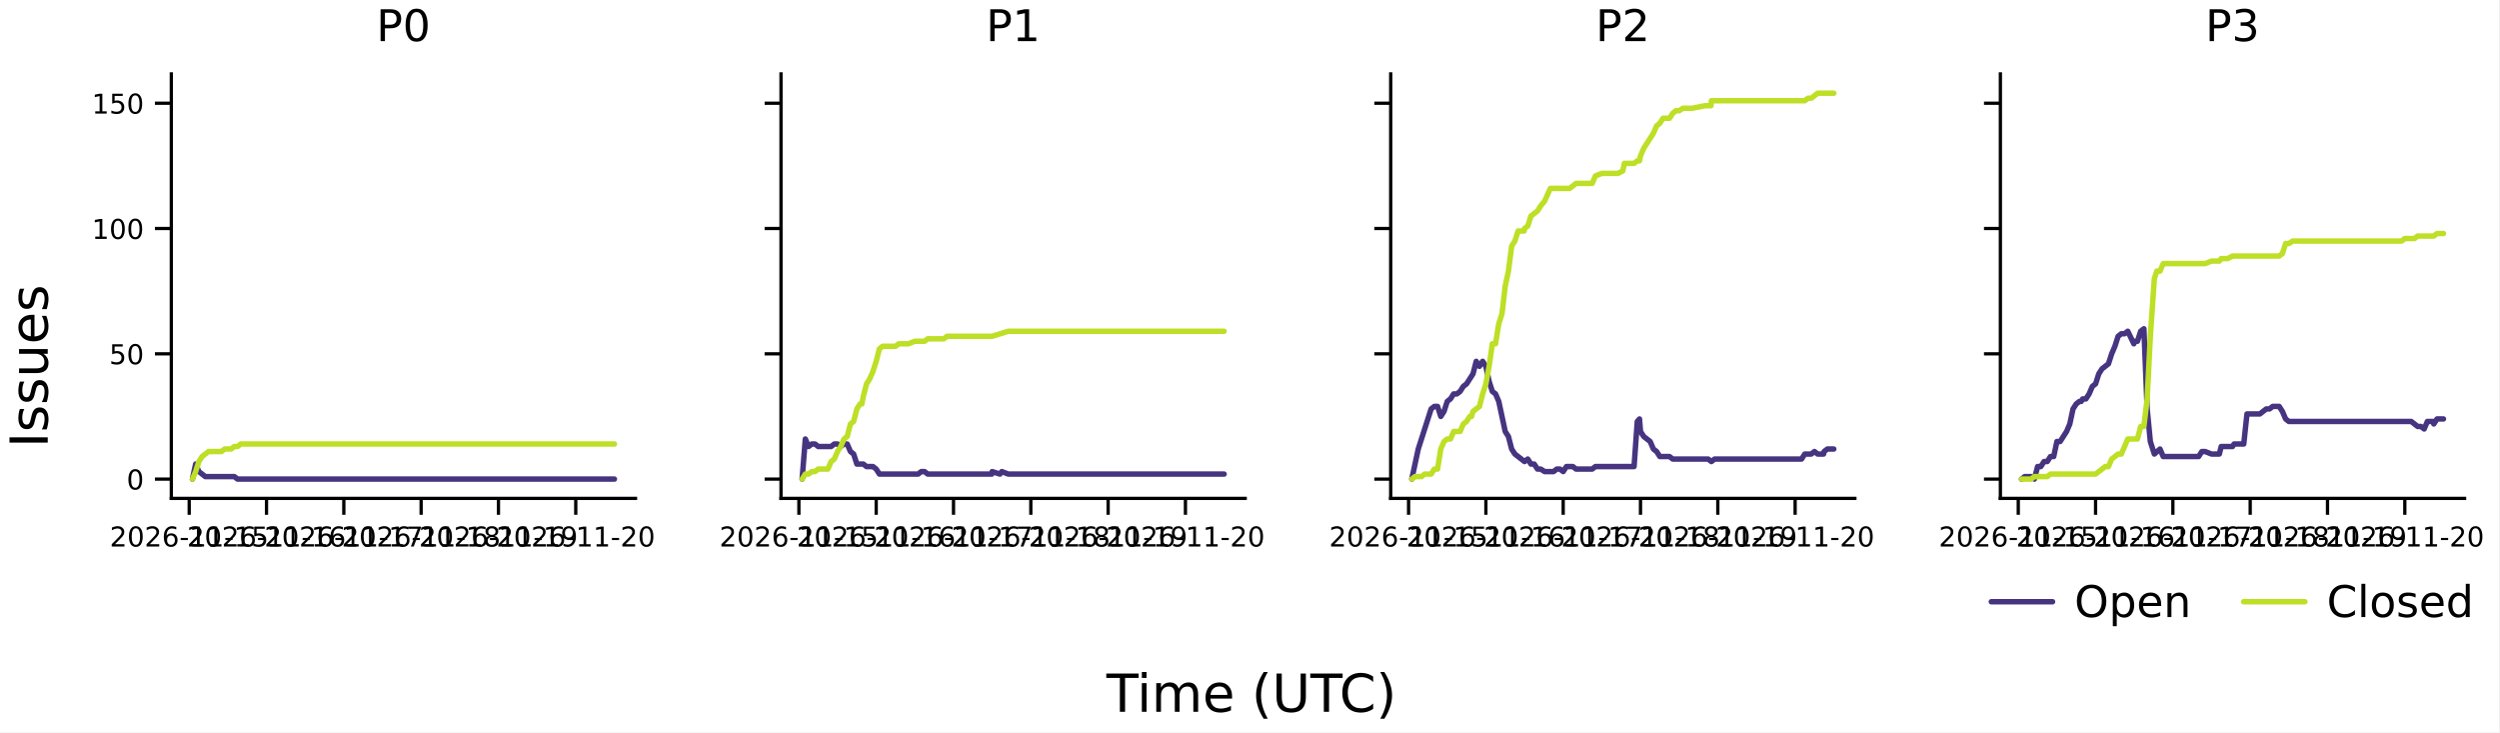
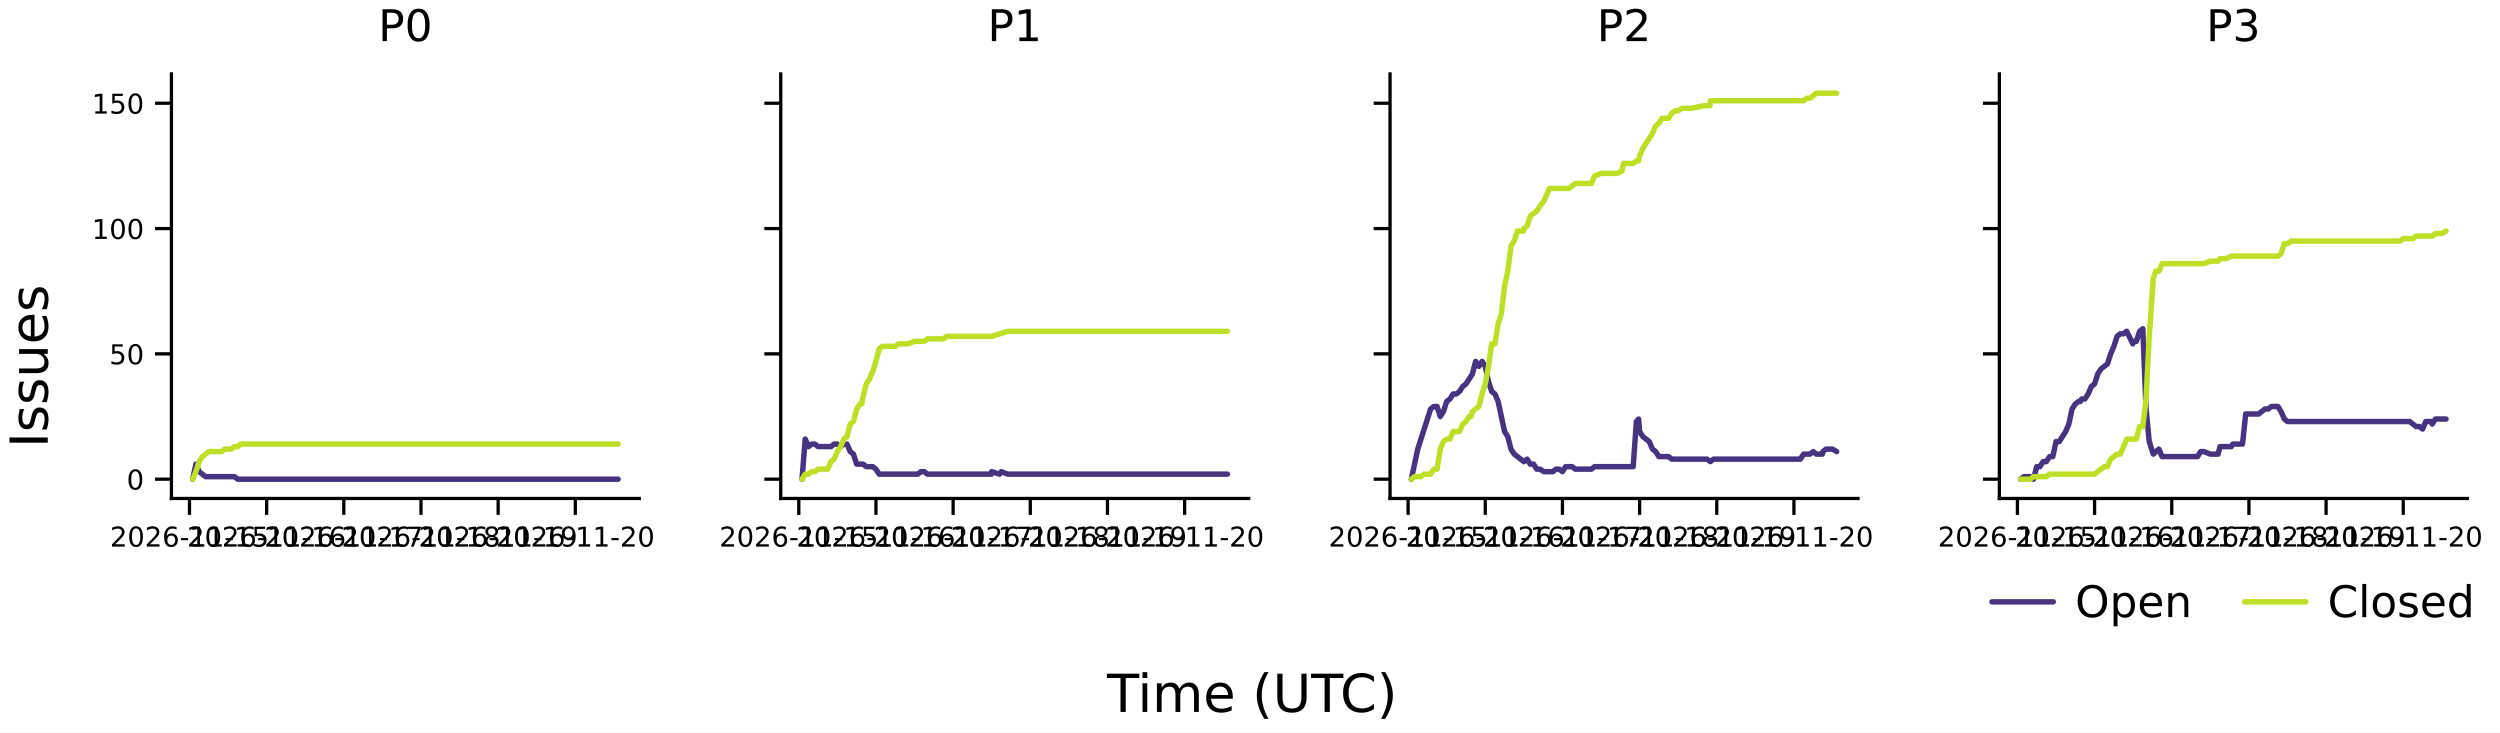
- <svg xmlns="http://www.w3.org/2000/svg" xmlns:xlink="http://www.w3.org/1999/xlink" width="457.19pt" height="133.92pt" viewBox="0 0 457.19 133.92" version="1.1">
+ <svg xmlns="http://www.w3.org/2000/svg" xmlns:xlink="http://www.w3.org/1999/xlink" width="457.111pt" height="133.92pt" viewBox="0 0 457.111 133.92" version="1.1">
  <defs>
    <style type="text/css">*{stroke-linejoin: round; stroke-linecap: butt}</style>
  </defs>
  <g id="figure_1">
    <g id="patch_1">
-       <path d="M 0 133.92  L 457.19 133.92  L 457.19 0  L 0 0  z " style="fill: #ffffff" />
+       <path d="M 0 133.92  L 457.111 133.92  L 457.111 0  L 0 0  z " style="fill: #ffffff" />
    </g>
    <g id="axes_1">
      <g id="patch_2">
-         <path d="M 31.344 91.143  L 116.266 91.143  L 116.266 13.518  L 31.344 13.518  z " style="fill: #ffffff" />
+         <path d="M 31.344 91.143  L 116.901 91.143  L 116.901 13.518  L 31.344 13.518  z " style="fill: #ffffff" />
      </g>
      <g id="matplotlib.axis_1">
        <g id="xtick_1">
          <g id="line2d_1">
            <defs>
-               <path id="m8d1a249808" d="M 0 0  L 0 3  " style="stroke: #000000; stroke-width: 0.6" />
+               <path id="mbd9b1cfa00" d="M 0 0  L 0 3  " style="stroke: #000000; stroke-width: 0.6" />
            </defs>
            <g>
-               <use xlink:href="#m8d1a249808" x="34.615" y="91.143" style="stroke: #000000; stroke-width: 0.6" />
+               <use xlink:href="#mbd9b1cfa00" x="34.645" y="91.143" style="stroke: #000000; stroke-width: 0.6" />
            </g>
          </g>
          <g id="text_1">
-             <text style="font-size: 5px; font-family: 'DejaVu Sans', sans-serif; text-anchor: middle" x="34.615" y="99.942" transform="rotate(-0 34.61453 99.94197)">2026-11-15</text>
+             <text style="font-size: 5px; font-family: 'DejaVu Sans', sans-serif; text-anchor: middle" x="34.645" y="99.942" transform="rotate(-0 34.6448 99.94197)">2026-11-15</text>
          </g>
        </g>
        <g id="xtick_2">
          <g id="line2d_2">
            <g>
-               <use xlink:href="#m8d1a249808" x="48.758" y="91.143" style="stroke: #000000; stroke-width: 0.6" />
+               <use xlink:href="#mbd9b1cfa00" x="48.754" y="91.143" style="stroke: #000000; stroke-width: 0.6" />
            </g>
          </g>
          <g id="text_2">
-             <text style="font-size: 5px; font-family: 'DejaVu Sans', sans-serif; text-anchor: middle" x="48.758" y="99.942" transform="rotate(-0 48.75846 99.94197)">2026-11-16</text>
+             <text style="font-size: 5px; font-family: 'DejaVu Sans', sans-serif; text-anchor: middle" x="48.754" y="99.942" transform="rotate(-0 48.75438 99.94197)">2026-11-16</text>
          </g>
        </g>
        <g id="xtick_3">
          <g id="line2d_3">
            <g>
-               <use xlink:href="#m8d1a249808" x="62.902" y="91.143" style="stroke: #000000; stroke-width: 0.6" />
+               <use xlink:href="#mbd9b1cfa00" x="62.864" y="91.143" style="stroke: #000000; stroke-width: 0.6" />
            </g>
          </g>
          <g id="text_3">
-             <text style="font-size: 5px; font-family: 'DejaVu Sans', sans-serif; text-anchor: middle" x="62.902" y="99.942" transform="rotate(-0 62.90238 99.94197)">2026-11-17</text>
+             <text style="font-size: 5px; font-family: 'DejaVu Sans', sans-serif; text-anchor: middle" x="62.864" y="99.942" transform="rotate(-0 62.86395 99.94197)">2026-11-17</text>
          </g>
        </g>
        <g id="xtick_4">
          <g id="line2d_4">
            <g>
-               <use xlink:href="#m8d1a249808" x="77.046" y="91.143" style="stroke: #000000; stroke-width: 0.6" />
+               <use xlink:href="#mbd9b1cfa00" x="76.974" y="91.143" style="stroke: #000000; stroke-width: 0.6" />
            </g>
          </g>
          <g id="text_4">
-             <text style="font-size: 5px; font-family: 'DejaVu Sans', sans-serif; text-anchor: middle" x="77.046" y="99.942" transform="rotate(-0 77.0463 99.94197)">2026-11-18</text>
+             <text style="font-size: 5px; font-family: 'DejaVu Sans', sans-serif; text-anchor: middle" x="76.974" y="99.942" transform="rotate(-0 76.97353 99.94197)">2026-11-18</text>
          </g>
        </g>
        <g id="xtick_5">
          <g id="line2d_5">
            <g>
-               <use xlink:href="#m8d1a249808" x="91.19" y="91.143" style="stroke: #000000; stroke-width: 0.6" />
+               <use xlink:href="#mbd9b1cfa00" x="91.083" y="91.143" style="stroke: #000000; stroke-width: 0.6" />
            </g>
          </g>
          <g id="text_5">
-             <text style="font-size: 5px; font-family: 'DejaVu Sans', sans-serif; text-anchor: middle" x="91.19" y="99.942" transform="rotate(-0 91.19023 99.94197)">2026-11-19</text>
+             <text style="font-size: 5px; font-family: 'DejaVu Sans', sans-serif; text-anchor: middle" x="91.083" y="99.942" transform="rotate(-0 91.0831 99.94197)">2026-11-19</text>
          </g>
        </g>
        <g id="xtick_6">
          <g id="line2d_6">
            <g>
-               <use xlink:href="#m8d1a249808" x="105.334" y="91.143" style="stroke: #000000; stroke-width: 0.6" />
+               <use xlink:href="#mbd9b1cfa00" x="105.193" y="91.143" style="stroke: #000000; stroke-width: 0.6" />
            </g>
          </g>
          <g id="text_6">
-             <text style="font-size: 5px; font-family: 'DejaVu Sans', sans-serif; text-anchor: middle" x="105.334" y="99.942" transform="rotate(-0 105.3342 99.94197)">2026-11-20</text>
+             <text style="font-size: 5px; font-family: 'DejaVu Sans', sans-serif; text-anchor: middle" x="105.193" y="99.942" transform="rotate(-0 105.1927 99.94197)">2026-11-20</text>
          </g>
        </g>
      </g>
      <g id="matplotlib.axis_2">
        <g id="ytick_1">
          <g id="line2d_7">
            <defs>
-               <path id="md72ba65cc2" d="M 0 0  L -3 0  " style="stroke: #000000; stroke-width: 0.6" />
+               <path id="m30c9f40731" d="M 0 0  L -3 0  " style="stroke: #000000; stroke-width: 0.6" />
            </defs>
            <g>
-               <use xlink:href="#md72ba65cc2" x="31.344" y="87.615" style="stroke: #000000; stroke-width: 0.6" />
+               <use xlink:href="#m30c9f40731" x="31.344" y="87.615" style="stroke: #000000; stroke-width: 0.6" />
            </g>
          </g>
          <g id="text_7">
            <text style="font-size: 5px; font-family: 'DejaVu Sans', sans-serif; text-anchor: end" x="26.344" y="89.514" transform="rotate(-0 26.34375 89.51415)">0</text>
          </g>
        </g>
        <g id="ytick_2">
          <g id="line2d_8">
            <g>
-               <use xlink:href="#md72ba65cc2" x="31.344" y="64.703" style="stroke: #000000; stroke-width: 0.6" />
+               <use xlink:href="#m30c9f40731" x="31.344" y="64.703" style="stroke: #000000; stroke-width: 0.6" />
            </g>
          </g>
          <g id="text_8">
            <text style="font-size: 5px; font-family: 'DejaVu Sans', sans-serif; text-anchor: end" x="26.344" y="66.602" transform="rotate(-0 26.34375 66.6024)">50</text>
          </g>
        </g>
        <g id="ytick_3">
          <g id="line2d_9">
            <g>
-               <use xlink:href="#md72ba65cc2" x="31.344" y="41.791" style="stroke: #000000; stroke-width: 0.6" />
+               <use xlink:href="#m30c9f40731" x="31.344" y="41.791" style="stroke: #000000; stroke-width: 0.6" />
            </g>
          </g>
          <g id="text_9">
            <text style="font-size: 5px; font-family: 'DejaVu Sans', sans-serif; text-anchor: end" x="26.344" y="43.691" transform="rotate(-0 26.34375 43.69064)">100</text>
          </g>
        </g>
        <g id="ytick_4">
          <g id="line2d_10">
            <g>
-               <use xlink:href="#md72ba65cc2" x="31.344" y="18.879" style="stroke: #000000; stroke-width: 0.6" />
+               <use xlink:href="#m30c9f40731" x="31.344" y="18.879" style="stroke: #000000; stroke-width: 0.6" />
            </g>
          </g>
          <g id="text_10">
            <text style="font-size: 5px; font-family: 'DejaVu Sans', sans-serif; text-anchor: end" x="26.344" y="20.779" transform="rotate(-0 26.34375 20.77889)">150</text>
          </g>
        </g>
      </g>
      <g id="line2d_11">
-         <path d="M 35.204 87.615  L 35.793 84.865  L 36.383 86.24  L 37.561 87.157  L 42.865 87.157  L 43.454 87.615  L 112.406 87.615  L 112.406 87.615  " clip-path="url(#p21809dda61)" style="fill: none; stroke: #463480; stroke-linecap: round" />
+         <path d="M 35.233 87.615  L 35.821 84.865  L 36.408 86.24  L 37.584 87.157  L 42.875 87.157  L 43.463 87.615  L 113.012 87.615  L 113.012 87.615  " clip-path="url(#p79206414fd)" style="fill: none; stroke: #463480; stroke-linecap: round" />
      </g>
      <g id="line2d_12">
-         <path d="M 35.204 87.615  L 35.793 86.24  L 36.383 84.407  L 36.972 83.491  L 38.151 82.574  L 40.508 82.574  L 41.097 82.116  L 42.276 82.116  L 42.865 81.658  L 43.454 81.658  L 44.044 81.199  L 112.406 81.199  L 112.406 81.199  " clip-path="url(#p21809dda61)" style="fill: none; stroke: #bddf26; stroke-linecap: round" />
+         <path d="M 35.233 87.615  L 35.821 86.24  L 36.408 84.407  L 36.996 83.491  L 38.172 82.574  L 40.524 82.574  L 41.112 82.116  L 42.287 82.116  L 42.875 81.658  L 43.463 81.658  L 44.051 81.199  L 113.012 81.199  L 113.012 81.199  " clip-path="url(#p79206414fd)" style="fill: none; stroke: #bddf26; stroke-linecap: round" />
      </g>
      <g id="patch_3">
        <path d="M 31.344 91.143  L 31.344 13.518  " style="fill: none; stroke: #000000; stroke-width: 0.6; stroke-linejoin: miter; stroke-linecap: square" />
      </g>
      <g id="patch_4">
-         <path d="M 31.344 91.143  L 116.266 91.143  " style="fill: none; stroke: #000000; stroke-width: 0.6; stroke-linejoin: miter; stroke-linecap: square" />
+         <path d="M 31.344 91.143  L 116.901 91.143  " style="fill: none; stroke: #000000; stroke-width: 0.6; stroke-linejoin: miter; stroke-linecap: square" />
      </g>
      <g id="text_11">
-         <text style="font-size: 8px; font-family: 'DejaVu Sans', sans-serif; text-anchor: middle" x="73.805" y="7.518" transform="rotate(-0 73.80499 7.518125)">P0</text>
+         <text style="font-size: 8px; font-family: 'DejaVu Sans', sans-serif; text-anchor: middle" x="74.122" y="7.518" transform="rotate(-0 74.12222 7.518125)">P0</text>
      </g>
    </g>
    <g id="axes_2">
      <g id="patch_5">
-         <path d="M 142.885 91.143  L 227.808 91.143  L 227.808 13.518  L 142.885 13.518  z " style="fill: #ffffff" />
+         <path d="M 142.753 91.143  L 228.31 91.143  L 228.31 13.518  L 142.753 13.518  z " style="fill: #ffffff" />
      </g>
      <g id="matplotlib.axis_3">
        <g id="xtick_7">
          <g id="line2d_13">
            <g>
-               <use xlink:href="#m8d1a249808" x="146.156" y="91.143" style="stroke: #000000; stroke-width: 0.6" />
+               <use xlink:href="#mbd9b1cfa00" x="146.054" y="91.143" style="stroke: #000000; stroke-width: 0.6" />
            </g>
          </g>
          <g id="text_12">
-             <text style="font-size: 5px; font-family: 'DejaVu Sans', sans-serif; text-anchor: middle" x="146.156" y="99.942" transform="rotate(-0 146.1561 99.94197)">2026-11-15</text>
+             <text style="font-size: 5px; font-family: 'DejaVu Sans', sans-serif; text-anchor: middle" x="146.054" y="99.942" transform="rotate(-0 146.0543 99.94197)">2026-11-15</text>
          </g>
        </g>
        <g id="xtick_8">
          <g id="line2d_14">
            <g>
-               <use xlink:href="#m8d1a249808" x="160.3" y="91.143" style="stroke: #000000; stroke-width: 0.6" />
+               <use xlink:href="#mbd9b1cfa00" x="160.164" y="91.143" style="stroke: #000000; stroke-width: 0.6" />
            </g>
          </g>
          <g id="text_13">
-             <text style="font-size: 5px; font-family: 'DejaVu Sans', sans-serif; text-anchor: middle" x="160.3" y="99.942" transform="rotate(-0 160.3 99.94197)">2026-11-16</text>
+             <text style="font-size: 5px; font-family: 'DejaVu Sans', sans-serif; text-anchor: middle" x="160.164" y="99.942" transform="rotate(-0 160.1638 99.94197)">2026-11-16</text>
          </g>
        </g>
        <g id="xtick_9">
          <g id="line2d_15">
            <g>
-               <use xlink:href="#m8d1a249808" x="174.444" y="91.143" style="stroke: #000000; stroke-width: 0.6" />
+               <use xlink:href="#mbd9b1cfa00" x="174.273" y="91.143" style="stroke: #000000; stroke-width: 0.6" />
            </g>
          </g>
          <g id="text_14">
-             <text style="font-size: 5px; font-family: 'DejaVu Sans', sans-serif; text-anchor: middle" x="174.444" y="99.942" transform="rotate(-0 174.4439 99.94197)">2026-11-17</text>
+             <text style="font-size: 5px; font-family: 'DejaVu Sans', sans-serif; text-anchor: middle" x="174.273" y="99.942" transform="rotate(-0 174.2734 99.94197)">2026-11-17</text>
          </g>
        </g>
        <g id="xtick_10">
          <g id="line2d_16">
            <g>
-               <use xlink:href="#m8d1a249808" x="188.588" y="91.143" style="stroke: #000000; stroke-width: 0.6" />
+               <use xlink:href="#mbd9b1cfa00" x="188.383" y="91.143" style="stroke: #000000; stroke-width: 0.6" />
            </g>
          </g>
          <g id="text_15">
-             <text style="font-size: 5px; font-family: 'DejaVu Sans', sans-serif; text-anchor: middle" x="188.588" y="99.942" transform="rotate(-0 188.5878 99.94197)">2026-11-18</text>
+             <text style="font-size: 5px; font-family: 'DejaVu Sans', sans-serif; text-anchor: middle" x="188.383" y="99.942" transform="rotate(-0 188.383 99.94197)">2026-11-18</text>
          </g>
        </g>
        <g id="xtick_11">
          <g id="line2d_17">
            <g>
-               <use xlink:href="#m8d1a249808" x="202.732" y="91.143" style="stroke: #000000; stroke-width: 0.6" />
+               <use xlink:href="#mbd9b1cfa00" x="202.493" y="91.143" style="stroke: #000000; stroke-width: 0.6" />
            </g>
          </g>
          <g id="text_16">
-             <text style="font-size: 5px; font-family: 'DejaVu Sans', sans-serif; text-anchor: middle" x="202.732" y="99.942" transform="rotate(-0 202.7318 99.94197)">2026-11-19</text>
+             <text style="font-size: 5px; font-family: 'DejaVu Sans', sans-serif; text-anchor: middle" x="202.493" y="99.942" transform="rotate(-0 202.4926 99.94197)">2026-11-19</text>
          </g>
        </g>
        <g id="xtick_12">
          <g id="line2d_18">
            <g>
-               <use xlink:href="#m8d1a249808" x="216.876" y="91.143" style="stroke: #000000; stroke-width: 0.6" />
+               <use xlink:href="#mbd9b1cfa00" x="216.602" y="91.143" style="stroke: #000000; stroke-width: 0.6" />
            </g>
          </g>
          <g id="text_17">
-             <text style="font-size: 5px; font-family: 'DejaVu Sans', sans-serif; text-anchor: middle" x="216.876" y="99.942" transform="rotate(-0 216.8757 99.94197)">2026-11-20</text>
+             <text style="font-size: 5px; font-family: 'DejaVu Sans', sans-serif; text-anchor: middle" x="216.602" y="99.942" transform="rotate(-0 216.6021 99.94197)">2026-11-20</text>
          </g>
        </g>
      </g>
      <g id="matplotlib.axis_4">
        <g id="ytick_5">
          <g id="line2d_19">
            <g>
-               <use xlink:href="#md72ba65cc2" x="142.885" y="87.615" style="stroke: #000000; stroke-width: 0.6" />
+               <use xlink:href="#m30c9f40731" x="142.753" y="87.615" style="stroke: #000000; stroke-width: 0.6" />
            </g>
          </g>
        </g>
        <g id="ytick_6">
          <g id="line2d_20">
            <g>
-               <use xlink:href="#md72ba65cc2" x="142.885" y="64.703" style="stroke: #000000; stroke-width: 0.6" />
+               <use xlink:href="#m30c9f40731" x="142.753" y="64.703" style="stroke: #000000; stroke-width: 0.6" />
            </g>
          </g>
        </g>
        <g id="ytick_7">
          <g id="line2d_21">
            <g>
-               <use xlink:href="#md72ba65cc2" x="142.885" y="41.791" style="stroke: #000000; stroke-width: 0.6" />
+               <use xlink:href="#m30c9f40731" x="142.753" y="41.791" style="stroke: #000000; stroke-width: 0.6" />
            </g>
          </g>
        </g>
        <g id="ytick_8">
          <g id="line2d_22">
            <g>
-               <use xlink:href="#md72ba65cc2" x="142.885" y="18.879" style="stroke: #000000; stroke-width: 0.6" />
+               <use xlink:href="#m30c9f40731" x="142.753" y="18.879" style="stroke: #000000; stroke-width: 0.6" />
            </g>
          </g>
        </g>
      </g>
      <g id="line2d_23">
-         <path d="M 146.745 87.615  L 147.335 80.283  L 147.924 81.658  L 148.513 81.199  L 149.103 81.199  L 149.692 81.658  L 152.049 81.658  L 152.639 81.199  L 153.228 81.199  L 153.817 81.658  L 154.407 81.199  L 154.996 81.199  L 155.585 82.574  L 156.175 83.032  L 156.764 84.865  L 157.943 84.865  L 158.532 85.324  L 159.711 85.324  L 160.3 85.782  L 160.889 86.698  L 167.961 86.698  L 168.551 86.24  L 169.14 86.24  L 169.739 86.698  L 181.447 86.698  L 181.516 86.24  L 182.94 86.698  L 183.284 86.24  L 184.463 86.698  L 223.948 86.698  L 223.948 86.698  " clip-path="url(#pcff545cb40)" style="fill: none; stroke: #463480; stroke-linecap: round" />
+         <path d="M 146.642 87.615  L 147.23 80.283  L 147.818 81.658  L 148.406 81.199  L 148.994 81.199  L 149.582 81.658  L 151.933 81.658  L 152.521 81.199  L 153.109 81.199  L 153.697 81.658  L 154.285 81.199  L 154.873 81.199  L 155.461 82.574  L 156.049 83.032  L 156.636 84.865  L 157.812 84.865  L 158.4 85.324  L 159.576 85.324  L 160.164 85.782  L 160.752 86.698  L 167.807 86.698  L 168.394 86.24  L 168.982 86.24  L 169.58 86.698  L 181.26 86.698  L 181.328 86.24  L 182.749 86.698  L 183.092 86.24  L 184.268 86.698  L 224.421 86.698  L 224.421 86.698  " clip-path="url(#p53f8e7286c)" style="fill: none; stroke: #463480; stroke-linecap: round" />
      </g>
      <g id="line2d_24">
-         <path d="M 146.745 87.615  L 147.335 86.698  L 147.924 86.698  L 148.513 86.24  L 149.103 86.24  L 149.692 85.782  L 151.46 85.782  L 152.049 84.407  L 152.639 83.949  L 153.228 82.574  L 153.817 81.658  L 154.407 80.283  L 154.996 79.825  L 155.585 77.534  L 156.175 77.075  L 156.764 74.784  L 157.353 73.868  L 157.677 73.868  L 157.943 72.493  L 158.532 70.202  L 159.121 69.285  L 159.711 67.911  L 160.3 66.078  L 160.889 63.787  L 161.479 63.328  L 163.836 63.328  L 164.425 62.87  L 166.193 62.87  L 167.372 62.412  L 169.14 62.412  L 169.739 61.954  L 172.676 61.954  L 173.265 61.495  L 181.516 61.495  L 184.463 60.579  L 223.948 60.579  L 223.948 60.579  " clip-path="url(#pcff545cb40)" style="fill: none; stroke: #bddf26; stroke-linecap: round" />
+         <path d="M 146.642 87.615  L 147.23 86.698  L 147.818 86.698  L 148.406 86.24  L 148.994 86.24  L 149.582 85.782  L 151.345 85.782  L 151.933 84.407  L 152.521 83.949  L 153.109 82.574  L 153.697 81.658  L 154.285 80.283  L 154.873 79.825  L 155.461 77.534  L 156.049 77.075  L 156.636 74.784  L 157.224 73.868  L 157.548 73.868  L 157.812 72.493  L 158.4 70.202  L 158.988 69.285  L 159.576 67.911  L 160.164 66.078  L 160.752 63.787  L 161.34 63.328  L 163.691 63.328  L 164.279 62.87  L 166.043 62.87  L 167.219 62.412  L 168.982 62.412  L 169.58 61.954  L 172.51 61.954  L 173.098 61.495  L 181.328 61.495  L 184.268 60.579  L 224.421 60.579  L 224.421 60.579  " clip-path="url(#p53f8e7286c)" style="fill: none; stroke: #bddf26; stroke-linecap: round" />
      </g>
      <g id="patch_6">
-         <path d="M 142.885 91.143  L 142.885 13.518  " style="fill: none; stroke: #000000; stroke-width: 0.6; stroke-linejoin: miter; stroke-linecap: square" />
+         <path d="M 142.753 91.143  L 142.753 13.518  " style="fill: none; stroke: #000000; stroke-width: 0.6; stroke-linejoin: miter; stroke-linecap: square" />
      </g>
      <g id="patch_7">
-         <path d="M 142.885 91.143  L 227.808 91.143  " style="fill: none; stroke: #000000; stroke-width: 0.6; stroke-linejoin: miter; stroke-linecap: square" />
+         <path d="M 142.753 91.143  L 228.31 91.143  " style="fill: none; stroke: #000000; stroke-width: 0.6; stroke-linejoin: miter; stroke-linecap: square" />
      </g>
      <g id="text_18">
-         <text style="font-size: 8px; font-family: 'DejaVu Sans', sans-serif; text-anchor: middle" x="185.347" y="7.518" transform="rotate(-0 185.3465 7.518125)">P1</text>
+         <text style="font-size: 8px; font-family: 'DejaVu Sans', sans-serif; text-anchor: middle" x="185.532" y="7.518" transform="rotate(-0 185.5317 7.518125)">P1</text>
      </g>
    </g>
    <g id="axes_3">
      <g id="patch_8">
-         <path d="M 254.427 91.143  L 339.349 91.143  L 339.349 13.518  L 254.427 13.518  z " style="fill: #ffffff" />
+         <path d="M 254.163 91.143  L 339.72 91.143  L 339.72 13.518  L 254.163 13.518  z " style="fill: #ffffff" />
      </g>
      <g id="matplotlib.axis_5">
        <g id="xtick_13">
          <g id="line2d_25">
            <g>
-               <use xlink:href="#m8d1a249808" x="257.698" y="91.143" style="stroke: #000000; stroke-width: 0.6" />
+               <use xlink:href="#mbd9b1cfa00" x="257.464" y="91.143" style="stroke: #000000; stroke-width: 0.6" />
            </g>
          </g>
          <g id="text_19">
-             <text style="font-size: 5px; font-family: 'DejaVu Sans', sans-serif; text-anchor: middle" x="257.698" y="99.942" transform="rotate(-0 257.6976 99.94197)">2026-11-15</text>
+             <text style="font-size: 5px; font-family: 'DejaVu Sans', sans-serif; text-anchor: middle" x="257.464" y="99.942" transform="rotate(-0 257.4637 99.94197)">2026-11-15</text>
          </g>
        </g>
        <g id="xtick_14">
          <g id="line2d_26">
            <g>
-               <use xlink:href="#m8d1a249808" x="271.842" y="91.143" style="stroke: #000000; stroke-width: 0.6" />
+               <use xlink:href="#mbd9b1cfa00" x="271.573" y="91.143" style="stroke: #000000; stroke-width: 0.6" />
            </g>
          </g>
          <g id="text_20">
-             <text style="font-size: 5px; font-family: 'DejaVu Sans', sans-serif; text-anchor: middle" x="271.842" y="99.942" transform="rotate(-0 271.8415 99.94197)">2026-11-16</text>
+             <text style="font-size: 5px; font-family: 'DejaVu Sans', sans-serif; text-anchor: middle" x="271.573" y="99.942" transform="rotate(-0 271.5733 99.94197)">2026-11-16</text>
          </g>
        </g>
        <g id="xtick_15">
          <g id="line2d_27">
            <g>
-               <use xlink:href="#m8d1a249808" x="285.985" y="91.143" style="stroke: #000000; stroke-width: 0.6" />
+               <use xlink:href="#mbd9b1cfa00" x="285.683" y="91.143" style="stroke: #000000; stroke-width: 0.6" />
            </g>
          </g>
          <g id="text_21">
-             <text style="font-size: 5px; font-family: 'DejaVu Sans', sans-serif; text-anchor: middle" x="285.985" y="99.942" transform="rotate(-0 285.9855 99.94197)">2026-11-17</text>
+             <text style="font-size: 5px; font-family: 'DejaVu Sans', sans-serif; text-anchor: middle" x="285.683" y="99.942" transform="rotate(-0 285.6829 99.94197)">2026-11-17</text>
          </g>
        </g>
        <g id="xtick_16">
          <g id="line2d_28">
            <g>
-               <use xlink:href="#m8d1a249808" x="300.129" y="91.143" style="stroke: #000000; stroke-width: 0.6" />
+               <use xlink:href="#mbd9b1cfa00" x="299.792" y="91.143" style="stroke: #000000; stroke-width: 0.6" />
            </g>
          </g>
          <g id="text_22">
-             <text style="font-size: 5px; font-family: 'DejaVu Sans', sans-serif; text-anchor: middle" x="300.129" y="99.942" transform="rotate(-0 300.1294 99.94197)">2026-11-18</text>
+             <text style="font-size: 5px; font-family: 'DejaVu Sans', sans-serif; text-anchor: middle" x="299.792" y="99.942" transform="rotate(-0 299.7924 99.94197)">2026-11-18</text>
          </g>
        </g>
        <g id="xtick_17">
          <g id="line2d_29">
            <g>
-               <use xlink:href="#m8d1a249808" x="314.273" y="91.143" style="stroke: #000000; stroke-width: 0.6" />
+               <use xlink:href="#mbd9b1cfa00" x="313.902" y="91.143" style="stroke: #000000; stroke-width: 0.6" />
            </g>
          </g>
          <g id="text_23">
-             <text style="font-size: 5px; font-family: 'DejaVu Sans', sans-serif; text-anchor: middle" x="314.273" y="99.942" transform="rotate(-0 314.2733 99.94197)">2026-11-19</text>
+             <text style="font-size: 5px; font-family: 'DejaVu Sans', sans-serif; text-anchor: middle" x="313.902" y="99.942" transform="rotate(-0 313.902 99.94197)">2026-11-19</text>
          </g>
        </g>
        <g id="xtick_18">
          <g id="line2d_30">
            <g>
-               <use xlink:href="#m8d1a249808" x="328.417" y="91.143" style="stroke: #000000; stroke-width: 0.6" />
+               <use xlink:href="#mbd9b1cfa00" x="328.012" y="91.143" style="stroke: #000000; stroke-width: 0.6" />
            </g>
          </g>
          <g id="text_24">
-             <text style="font-size: 5px; font-family: 'DejaVu Sans', sans-serif; text-anchor: middle" x="328.417" y="99.942" transform="rotate(-0 328.4172 99.94197)">2026-11-20</text>
+             <text style="font-size: 5px; font-family: 'DejaVu Sans', sans-serif; text-anchor: middle" x="328.012" y="99.942" transform="rotate(-0 328.0116 99.94197)">2026-11-20</text>
          </g>
        </g>
      </g>
      <g id="matplotlib.axis_6">
        <g id="ytick_9">
          <g id="line2d_31">
            <g>
-               <use xlink:href="#md72ba65cc2" x="254.427" y="87.615" style="stroke: #000000; stroke-width: 0.6" />
+               <use xlink:href="#m30c9f40731" x="254.163" y="87.615" style="stroke: #000000; stroke-width: 0.6" />
            </g>
          </g>
        </g>
        <g id="ytick_10">
          <g id="line2d_32">
            <g>
-               <use xlink:href="#md72ba65cc2" x="254.427" y="64.703" style="stroke: #000000; stroke-width: 0.6" />
+               <use xlink:href="#m30c9f40731" x="254.163" y="64.703" style="stroke: #000000; stroke-width: 0.6" />
            </g>
          </g>
        </g>
        <g id="ytick_11">
          <g id="line2d_33">
            <g>
-               <use xlink:href="#md72ba65cc2" x="254.427" y="41.791" style="stroke: #000000; stroke-width: 0.6" />
+               <use xlink:href="#m30c9f40731" x="254.163" y="41.791" style="stroke: #000000; stroke-width: 0.6" />
            </g>
          </g>
        </g>
        <g id="ytick_12">
          <g id="line2d_34">
            <g>
-               <use xlink:href="#md72ba65cc2" x="254.427" y="18.879" style="stroke: #000000; stroke-width: 0.6" />
+               <use xlink:href="#m30c9f40731" x="254.163" y="18.879" style="stroke: #000000; stroke-width: 0.6" />
            </g>
          </g>
        </g>
      </g>
      <g id="line2d_35">
-         <path d="M 258.287 87.615  L 259.466 82.116  L 261.823 74.784  L 262.412 74.326  L 263.002 74.326  L 263.591 76.159  L 264.18 75.242  L 264.77 73.409  L 265.359 72.951  L 265.948 72.035  L 266.538 72.035  L 267.127 71.577  L 267.716 70.66  L 268.306 70.202  L 269.484 68.369  L 270.074 66.078  L 270.663 66.994  L 271.252 66.078  L 271.842 66.994  L 272.431 69.744  L 273.02 71.577  L 273.61 72.035  L 274.199 73.409  L 275.378 78.908  L 275.967 79.825  L 276.556 82.116  L 277.145 83.032  L 278.913 84.407  L 279.503 83.949  L 280.092 84.865  L 280.681 84.865  L 281.281 85.782  L 281.86 85.782  L 282.597 86.24  L 284.217 86.24  L 284.807 85.782  L 285.396 85.782  L 285.985 86.24  L 286.575 85.324  L 287.753 85.324  L 288.343 85.782  L 291.289 85.782  L 291.879 85.324  L 298.951 85.324  L 299.54 77.075  L 299.943 76.617  L 300.129 78.908  L 300.719 79.825  L 301.897 80.741  L 302.487 82.116  L 303.076 82.574  L 303.665 83.491  L 305.433 83.491  L 306.023 83.949  L 312.505 83.949  L 313.095 84.407  L 313.684 83.949  L 329.596 83.949  L 330.185 83.032  L 331.364 83.032  L 331.953 82.574  L 332.543 83.032  L 333.623 83.032  L 333.721 82.574  L 334.311 82.116  L 335.489 82.116  L 335.489 82.116  " clip-path="url(#pcbf357d368)" style="fill: none; stroke: #463480; stroke-linecap: round" />
+         <path d="M 258.052 87.615  L 259.227 82.116  L 261.579 74.784  L 262.167 74.326  L 262.755 74.326  L 263.343 76.159  L 263.931 75.242  L 264.519 73.409  L 265.106 72.951  L 265.694 72.035  L 266.282 72.035  L 266.87 71.577  L 267.458 70.66  L 268.046 70.202  L 269.222 68.369  L 269.81 66.078  L 270.397 66.994  L 270.985 66.078  L 271.573 66.994  L 272.161 69.744  L 272.749 71.577  L 273.337 72.035  L 273.925 73.409  L 275.101 78.908  L 275.689 79.825  L 276.276 82.116  L 276.864 83.032  L 278.628 84.407  L 279.216 83.949  L 279.804 84.865  L 280.392 84.865  L 280.989 85.782  L 281.568 85.782  L 282.302 86.24  L 283.919 86.24  L 284.507 85.782  L 285.095 85.782  L 285.683 86.24  L 286.271 85.324  L 287.447 85.324  L 288.034 85.782  L 290.974 85.782  L 291.562 85.324  L 298.617 85.324  L 299.205 77.075  L 299.606 76.617  L 299.792 78.908  L 300.38 79.825  L 301.556 80.741  L 302.144 82.116  L 302.732 82.574  L 303.32 83.491  L 305.084 83.491  L 305.671 83.949  L 312.138 83.949  L 312.726 84.407  L 313.314 83.949  L 329.187 83.949  L 329.775 83.032  L 330.951 83.032  L 331.539 82.574  L 332.127 83.032  L 333.205 83.032  L 333.303 82.574  L 333.891 82.116  L 335.066 82.116  L 335.831 82.574  L 335.831 82.574  " clip-path="url(#p3b9748fed5)" style="fill: none; stroke: #463480; stroke-linecap: round" />
      </g>
      <g id="line2d_36">
-         <path d="M 258.287 87.615  L 258.876 87.157  L 260.055 87.157  L 260.644 86.698  L 261.823 86.698  L 262.412 85.782  L 263.002 85.782  L 263.591 82.116  L 264.18 80.741  L 264.77 80.283  L 265.359 80.283  L 265.948 78.908  L 267.127 78.908  L 267.716 77.534  L 268.306 77.075  L 268.895 76.159  L 269.219 76.159  L 269.484 75.242  L 270.663 74.326  L 271.252 72.035  L 271.842 70.202  L 272.431 66.994  L 273.02 62.87  L 273.61 62.87  L 274.199 59.204  L 274.788 57.371  L 275.378 52.331  L 275.967 49.581  L 276.556 44.999  L 277.145 44.082  L 277.735 42.249  L 278.845 42.249  L 278.913 41.791  L 279.503 41.333  L 280.092 39.5  L 281.281 38.584  L 281.86 37.667  L 282.597 36.751  L 283.628 34.459  L 287.164 34.459  L 288.343 33.543  L 291.289 33.543  L 291.879 32.168  L 293.057 31.71  L 296.004 31.71  L 296.898 31.252  L 297.183 29.877  L 298.951 29.877  L 299.54 29.419  L 299.943 29.419  L 300.129 28.502  L 300.719 27.128  L 302.487 24.378  L 303.076 23.004  L 303.665 22.545  L 304.255 21.629  L 305.433 21.629  L 306.023 20.712  L 306.612 20.254  L 307.201 20.254  L 307.909 19.796  L 309.559 19.796  L 311.916 19.338  L 313.016 19.338  L 313.095 18.421  L 330.185 18.421  L 330.775 17.963  L 331.364 17.963  L 332.543 17.047  L 335.489 17.047  L 335.489 17.047  " clip-path="url(#pcbf357d368)" style="fill: none; stroke: #bddf26; stroke-linecap: round" />
+         <path d="M 258.052 87.615  L 258.64 87.157  L 259.815 87.157  L 260.403 86.698  L 261.579 86.698  L 262.167 85.782  L 262.755 85.782  L 263.343 82.116  L 263.931 80.741  L 264.519 80.283  L 265.106 80.283  L 265.694 78.908  L 266.87 78.908  L 267.458 77.534  L 268.046 77.075  L 268.634 76.159  L 268.957 76.159  L 269.222 75.242  L 270.397 74.326  L 270.985 72.035  L 271.573 70.202  L 272.161 66.994  L 272.749 62.87  L 273.337 62.87  L 273.925 59.204  L 274.513 57.371  L 275.101 52.331  L 275.689 49.581  L 276.276 44.999  L 276.864 44.082  L 277.452 42.249  L 278.559 42.249  L 278.628 41.791  L 279.216 41.333  L 279.804 39.5  L 280.989 38.584  L 281.568 37.667  L 282.302 36.751  L 283.331 34.459  L 286.859 34.459  L 288.034 33.543  L 290.974 33.543  L 291.562 32.168  L 292.738 31.71  L 295.677 31.71  L 296.569 31.252  L 296.853 29.877  L 298.617 29.877  L 299.205 29.419  L 299.606 29.419  L 299.792 28.502  L 300.38 27.128  L 302.144 24.378  L 302.732 23.004  L 303.32 22.545  L 303.908 21.629  L 305.084 21.629  L 305.671 20.712  L 306.259 20.254  L 306.847 20.254  L 307.553 19.796  L 309.199 19.796  L 311.55 19.338  L 312.648 19.338  L 312.726 18.421  L 329.775 18.421  L 330.363 17.963  L 330.951 17.963  L 332.127 17.047  L 335.831 17.047  L 335.831 17.047  " clip-path="url(#p3b9748fed5)" style="fill: none; stroke: #bddf26; stroke-linecap: round" />
      </g>
      <g id="patch_9">
-         <path d="M 254.427 91.143  L 254.427 13.518  " style="fill: none; stroke: #000000; stroke-width: 0.6; stroke-linejoin: miter; stroke-linecap: square" />
+         <path d="M 254.163 91.143  L 254.163 13.518  " style="fill: none; stroke: #000000; stroke-width: 0.6; stroke-linejoin: miter; stroke-linecap: square" />
      </g>
      <g id="patch_10">
-         <path d="M 254.427 91.143  L 339.349 91.143  " style="fill: none; stroke: #000000; stroke-width: 0.6; stroke-linejoin: miter; stroke-linecap: square" />
+         <path d="M 254.163 91.143  L 339.72 91.143  " style="fill: none; stroke: #000000; stroke-width: 0.6; stroke-linejoin: miter; stroke-linecap: square" />
      </g>
      <g id="text_25">
-         <text style="font-size: 8px; font-family: 'DejaVu Sans', sans-serif; text-anchor: middle" x="296.888" y="7.518" transform="rotate(-0 296.8881 7.518125)">P2</text>
+         <text style="font-size: 8px; font-family: 'DejaVu Sans', sans-serif; text-anchor: middle" x="296.941" y="7.518" transform="rotate(-0 296.9411 7.518125)">P2</text>
      </g>
    </g>
    <g id="axes_4">
      <g id="patch_11">
-         <path d="M 365.968 91.143  L 450.891 91.143  L 450.891 13.518  L 365.968 13.518  z " style="fill: #ffffff" />
+         <path d="M 365.572 91.143  L 451.129 91.143  L 451.129 13.518  L 365.572 13.518  z " style="fill: #ffffff" />
      </g>
      <g id="matplotlib.axis_7">
        <g id="xtick_19">
          <g id="line2d_37">
            <g>
-               <use xlink:href="#m8d1a249808" x="369.239" y="91.143" style="stroke: #000000; stroke-width: 0.6" />
+               <use xlink:href="#mbd9b1cfa00" x="368.873" y="91.143" style="stroke: #000000; stroke-width: 0.6" />
            </g>
          </g>
          <g id="text_26">
-             <text style="font-size: 5px; font-family: 'DejaVu Sans', sans-serif; text-anchor: middle" x="369.239" y="99.942" transform="rotate(-0 369.2391 99.94197)">2026-11-15</text>
+             <text style="font-size: 5px; font-family: 'DejaVu Sans', sans-serif; text-anchor: middle" x="368.873" y="99.942" transform="rotate(-0 368.8732 99.94197)">2026-11-15</text>
          </g>
        </g>
        <g id="xtick_20">
          <g id="line2d_38">
            <g>
-               <use xlink:href="#m8d1a249808" x="383.383" y="91.143" style="stroke: #000000; stroke-width: 0.6" />
+               <use xlink:href="#mbd9b1cfa00" x="382.983" y="91.143" style="stroke: #000000; stroke-width: 0.6" />
            </g>
          </g>
          <g id="text_27">
-             <text style="font-size: 5px; font-family: 'DejaVu Sans', sans-serif; text-anchor: middle" x="383.383" y="99.942" transform="rotate(-0 383.3831 99.94197)">2026-11-16</text>
+             <text style="font-size: 5px; font-family: 'DejaVu Sans', sans-serif; text-anchor: middle" x="382.983" y="99.942" transform="rotate(-0 382.9827 99.94197)">2026-11-16</text>
          </g>
        </g>
        <g id="xtick_21">
          <g id="line2d_39">
            <g>
-               <use xlink:href="#m8d1a249808" x="397.527" y="91.143" style="stroke: #000000; stroke-width: 0.6" />
+               <use xlink:href="#mbd9b1cfa00" x="397.092" y="91.143" style="stroke: #000000; stroke-width: 0.6" />
            </g>
          </g>
          <g id="text_28">
-             <text style="font-size: 5px; font-family: 'DejaVu Sans', sans-serif; text-anchor: middle" x="397.527" y="99.942" transform="rotate(-0 397.527 99.94197)">2026-11-17</text>
+             <text style="font-size: 5px; font-family: 'DejaVu Sans', sans-serif; text-anchor: middle" x="397.092" y="99.942" transform="rotate(-0 397.0923 99.94197)">2026-11-17</text>
          </g>
        </g>
        <g id="xtick_22">
          <g id="line2d_40">
            <g>
-               <use xlink:href="#m8d1a249808" x="411.671" y="91.143" style="stroke: #000000; stroke-width: 0.6" />
+               <use xlink:href="#mbd9b1cfa00" x="411.202" y="91.143" style="stroke: #000000; stroke-width: 0.6" />
            </g>
          </g>
          <g id="text_29">
-             <text style="font-size: 5px; font-family: 'DejaVu Sans', sans-serif; text-anchor: middle" x="411.671" y="99.942" transform="rotate(-0 411.6709 99.94197)">2026-11-18</text>
+             <text style="font-size: 5px; font-family: 'DejaVu Sans', sans-serif; text-anchor: middle" x="411.202" y="99.942" transform="rotate(-0 411.2019 99.94197)">2026-11-18</text>
          </g>
        </g>
        <g id="xtick_23">
          <g id="line2d_41">
            <g>
-               <use xlink:href="#m8d1a249808" x="425.815" y="91.143" style="stroke: #000000; stroke-width: 0.6" />
+               <use xlink:href="#mbd9b1cfa00" x="425.311" y="91.143" style="stroke: #000000; stroke-width: 0.6" />
            </g>
          </g>
          <g id="text_30">
-             <text style="font-size: 5px; font-family: 'DejaVu Sans', sans-serif; text-anchor: middle" x="425.815" y="99.942" transform="rotate(-0 425.8148 99.94197)">2026-11-19</text>
+             <text style="font-size: 5px; font-family: 'DejaVu Sans', sans-serif; text-anchor: middle" x="425.311" y="99.942" transform="rotate(-0 425.3115 99.94197)">2026-11-19</text>
          </g>
        </g>
        <g id="xtick_24">
          <g id="line2d_42">
            <g>
-               <use xlink:href="#m8d1a249808" x="439.959" y="91.143" style="stroke: #000000; stroke-width: 0.6" />
+               <use xlink:href="#mbd9b1cfa00" x="439.421" y="91.143" style="stroke: #000000; stroke-width: 0.6" />
            </g>
          </g>
          <g id="text_31">
-             <text style="font-size: 5px; font-family: 'DejaVu Sans', sans-serif; text-anchor: middle" x="439.959" y="99.942" transform="rotate(-0 439.9588 99.94197)">2026-11-20</text>
+             <text style="font-size: 5px; font-family: 'DejaVu Sans', sans-serif; text-anchor: middle" x="439.421" y="99.942" transform="rotate(-0 439.421 99.94197)">2026-11-20</text>
          </g>
        </g>
      </g>
      <g id="matplotlib.axis_8">
        <g id="ytick_13">
          <g id="line2d_43">
            <g>
-               <use xlink:href="#md72ba65cc2" x="365.968" y="87.615" style="stroke: #000000; stroke-width: 0.6" />
+               <use xlink:href="#m30c9f40731" x="365.572" y="87.615" style="stroke: #000000; stroke-width: 0.6" />
            </g>
          </g>
        </g>
        <g id="ytick_14">
          <g id="line2d_44">
            <g>
-               <use xlink:href="#md72ba65cc2" x="365.968" y="64.703" style="stroke: #000000; stroke-width: 0.6" />
+               <use xlink:href="#m30c9f40731" x="365.572" y="64.703" style="stroke: #000000; stroke-width: 0.6" />
            </g>
          </g>
        </g>
        <g id="ytick_15">
          <g id="line2d_45">
            <g>
-               <use xlink:href="#md72ba65cc2" x="365.968" y="41.791" style="stroke: #000000; stroke-width: 0.6" />
+               <use xlink:href="#m30c9f40731" x="365.572" y="41.791" style="stroke: #000000; stroke-width: 0.6" />
            </g>
          </g>
        </g>
        <g id="ytick_16">
          <g id="line2d_46">
            <g>
-               <use xlink:href="#md72ba65cc2" x="365.968" y="18.879" style="stroke: #000000; stroke-width: 0.6" />
+               <use xlink:href="#m30c9f40731" x="365.572" y="18.879" style="stroke: #000000; stroke-width: 0.6" />
            </g>
          </g>
        </g>
      </g>
      <g id="line2d_47">
-         <path d="M 369.828 87.615  L 370.418 87.157  L 371.596 87.157  L 372.186 87.615  L 372.775 85.324  L 373.364 85.324  L 373.954 84.407  L 374.543 84.407  L 375.132 83.491  L 375.722 83.491  L 376.311 80.741  L 376.9 80.741  L 378.079 78.908  L 378.668 77.534  L 379.258 74.784  L 379.847 73.868  L 380.436 73.409  L 380.761 73.409  L 381.026 72.951  L 381.615 72.951  L 382.204 72.035  L 382.794 70.66  L 383.383 70.202  L 383.972 68.369  L 384.562 67.452  L 385.74 66.536  L 386.33 64.703  L 386.919 63.328  L 387.508 61.495  L 388.098 61.037  L 388.687 61.037  L 389.276 60.579  L 390.386 62.87  L 390.455 62.412  L 391.044 62.412  L 391.634 60.579  L 392.223 60.121  L 392.822 74.784  L 393.402 80.741  L 394.138 83.032  L 395.17 82.116  L 395.759 83.491  L 402.242 83.491  L 402.831 82.574  L 403.42 82.574  L 404.599 83.032  L 406.023 83.032  L 406.367 81.658  L 408.439 81.658  L 408.724 81.199  L 410.492 81.199  L 411.082 75.701  L 413.439 75.701  L 414.618 74.784  L 415.207 74.784  L 415.796 74.326  L 416.975 74.326  L 417.564 75.242  L 418.154 76.617  L 418.743 77.075  L 441.137 77.075  L 442.316 77.992  L 442.905 77.992  L 443.495 78.45  L 444.084 77.075  L 445.165 77.075  L 445.263 77.534  L 445.852 76.617  L 447.031 76.617  L 447.031 76.617  " clip-path="url(#pcd27760fe3)" style="fill: none; stroke: #463480; stroke-linecap: round" />
+         <path d="M 369.461 87.615  L 370.049 87.157  L 371.225 87.157  L 371.813 87.615  L 372.401 85.324  L 372.988 85.324  L 373.576 84.407  L 374.164 84.407  L 374.752 83.491  L 375.34 83.491  L 375.928 80.741  L 376.516 80.741  L 377.692 78.908  L 378.28 77.534  L 378.867 74.784  L 379.455 73.868  L 380.043 73.409  L 380.367 73.409  L 380.631 72.951  L 381.219 72.951  L 381.807 72.035  L 382.395 70.66  L 382.983 70.202  L 383.571 68.369  L 384.159 67.452  L 385.334 66.536  L 385.922 64.703  L 386.51 63.328  L 387.098 61.495  L 387.686 61.037  L 388.274 61.037  L 388.862 60.579  L 389.969 62.87  L 390.038 62.412  L 390.625 62.412  L 391.213 60.579  L 391.801 60.121  L 392.399 74.784  L 392.977 80.741  L 393.712 83.032  L 394.741 82.116  L 395.329 83.491  L 401.796 83.491  L 402.383 82.574  L 402.971 82.574  L 404.147 83.032  L 405.568 83.032  L 405.911 81.658  L 407.978 81.658  L 408.262 81.199  L 410.026 81.199  L 410.614 75.701  L 412.966 75.701  L 414.141 74.784  L 414.729 74.784  L 415.317 74.326  L 416.493 74.326  L 417.081 75.242  L 417.669 76.617  L 418.257 77.075  L 440.597 77.075  L 441.773 77.992  L 442.361 77.992  L 442.948 78.45  L 443.536 77.075  L 444.614 77.075  L 444.712 77.534  L 445.3 76.617  L 447.24 76.617  L 447.24 76.617  " clip-path="url(#p51d37ced71)" style="fill: none; stroke: #463480; stroke-linecap: round" />
      </g>
      <g id="line2d_48">
-         <path d="M 369.828 87.615  L 371.596 87.615  L 372.186 87.157  L 374.543 87.157  L 375.132 86.698  L 383.383 86.698  L 385.151 85.324  L 385.74 85.324  L 386.33 83.949  L 387.508 83.032  L 388.098 83.032  L 389.276 80.283  L 391.044 80.283  L 391.634 77.992  L 392.223 77.992  L 392.822 72.951  L 393.402 61.495  L 394.138 50.956  L 394.58 49.581  L 395.17 49.581  L 395.759 48.207  L 403.42 48.207  L 404.599 47.748  L 406.023 47.748  L 406.367 47.29  L 407.546 47.29  L 408.439 46.832  L 416.975 46.832  L 417.564 46.374  L 418.154 44.541  L 418.743 44.541  L 419.45 44.082  L 439.369 44.082  L 439.959 43.624  L 441.727 43.624  L 442.316 43.166  L 445.263 43.166  L 445.852 42.708  L 447.031 42.708  L 447.031 42.708  " clip-path="url(#pcd27760fe3)" style="fill: none; stroke: #bddf26; stroke-linecap: round" />
+         <path d="M 369.461 87.615  L 371.225 87.615  L 371.813 87.157  L 374.164 87.157  L 374.752 86.698  L 382.983 86.698  L 384.746 85.324  L 385.334 85.324  L 385.922 83.949  L 387.098 83.032  L 387.686 83.032  L 388.862 80.283  L 390.625 80.283  L 391.213 77.992  L 391.801 77.992  L 392.399 72.951  L 392.977 61.495  L 393.712 50.956  L 394.153 49.581  L 394.741 49.581  L 395.329 48.207  L 402.971 48.207  L 404.147 47.748  L 405.568 47.748  L 405.911 47.29  L 407.087 47.29  L 407.978 46.832  L 416.493 46.832  L 417.081 46.374  L 417.669 44.541  L 418.257 44.541  L 418.962 44.082  L 438.833 44.082  L 439.421 43.624  L 441.185 43.624  L 441.773 43.166  L 444.712 43.166  L 445.3 42.708  L 446.476 42.708  L 447.24 42.249  L 447.24 42.249  " clip-path="url(#p51d37ced71)" style="fill: none; stroke: #bddf26; stroke-linecap: round" />
      </g>
      <g id="patch_12">
-         <path d="M 365.968 91.143  L 365.968 13.518  " style="fill: none; stroke: #000000; stroke-width: 0.6; stroke-linejoin: miter; stroke-linecap: square" />
+         <path d="M 365.572 91.143  L 365.572 13.518  " style="fill: none; stroke: #000000; stroke-width: 0.6; stroke-linejoin: miter; stroke-linecap: square" />
      </g>
      <g id="patch_13">
-         <path d="M 365.968 91.143  L 450.891 91.143  " style="fill: none; stroke: #000000; stroke-width: 0.6; stroke-linejoin: miter; stroke-linecap: square" />
+         <path d="M 365.572 91.143  L 451.129 91.143  " style="fill: none; stroke: #000000; stroke-width: 0.6; stroke-linejoin: miter; stroke-linecap: square" />
      </g>
      <g id="text_32">
-         <text style="font-size: 8px; font-family: 'DejaVu Sans', sans-serif; text-anchor: middle" x="408.43" y="7.518" transform="rotate(-0 408.4296 7.518125)">P3</text>
+         <text style="font-size: 8px; font-family: 'DejaVu Sans', sans-serif; text-anchor: middle" x="408.351" y="7.518" transform="rotate(-0 408.3506 7.518125)">P3</text>
      </g>
      <g id="legend_1">
        <g id="line2d_49">
-           <path d="M 364.309 110.042  L 369.909 110.042  L 375.509 110.042  " style="fill: none; stroke: #463480; stroke-linecap: round" />
+           <path d="M 364.23 110.042  L 369.83 110.042  L 375.43 110.042  " style="fill: none; stroke: #463480; stroke-linecap: round" />
        </g>
        <g id="text_33">
-           <text style="font-size: 8px; font-family: 'DejaVu Sans', sans-serif; text-anchor: start" x="379.509" y="112.842" transform="rotate(-0 379.509 112.8419)">Open</text>
+           <text style="font-size: 8px; font-family: 'DejaVu Sans', sans-serif; text-anchor: start" x="379.43" y="112.842" transform="rotate(-0 379.43 112.8419)">Open</text>
        </g>
        <g id="line2d_50">
-           <path d="M 410.478 110.042  L 416.078 110.042  L 421.678 110.042  " style="fill: none; stroke: #bddf26; stroke-linecap: round" />
+           <path d="M 410.399 110.042  L 415.999 110.042  L 421.599 110.042  " style="fill: none; stroke: #bddf26; stroke-linecap: round" />
        </g>
        <g id="text_34">
-           <text style="font-size: 8px; font-family: 'DejaVu Sans', sans-serif; text-anchor: start" x="425.678" y="112.842" transform="rotate(-0 425.6777 112.8419)">Closed</text>
+           <text style="font-size: 8px; font-family: 'DejaVu Sans', sans-serif; text-anchor: start" x="425.599" y="112.842" transform="rotate(-0 425.5987 112.8419)">Closed</text>
        </g>
      </g>
    </g>
    <g id="text_35">
      <text style="font-size: 9.6px; font-family: 'DejaVu Sans', sans-serif; text-anchor: middle" x="228.96" y="130.174" transform="rotate(-0 228.96 130.1738)">Time (UTC)</text>
    </g>
    <g id="text_36">
      <text style="font-size: 9.6px; font-family: 'DejaVu Sans', sans-serif" transform="translate(8.73375 81.873) rotate(-90)">Issues</text>
    </g>
  </g>
  <defs>
-     <clipPath id="p21809dda61">
-       <rect x="31.344" y="13.518" width="84.922" height="77.625" />
+     <clipPath id="p79206414fd">
+       <rect x="31.344" y="13.518" width="85.557" height="77.625" />
    </clipPath>
-     <clipPath id="pcff545cb40">
-       <rect x="142.885" y="13.518" width="84.922" height="77.625" />
+     <clipPath id="p53f8e7286c">
+       <rect x="142.753" y="13.518" width="85.557" height="77.625" />
    </clipPath>
-     <clipPath id="pcbf357d368">
-       <rect x="254.427" y="13.518" width="84.922" height="77.625" />
+     <clipPath id="p3b9748fed5">
+       <rect x="254.163" y="13.518" width="85.557" height="77.625" />
    </clipPath>
-     <clipPath id="pcd27760fe3">
-       <rect x="365.968" y="13.518" width="84.922" height="77.625" />
+     <clipPath id="p51d37ced71">
+       <rect x="365.572" y="13.518" width="85.557" height="77.625" />
    </clipPath>
  </defs>
</svg>
